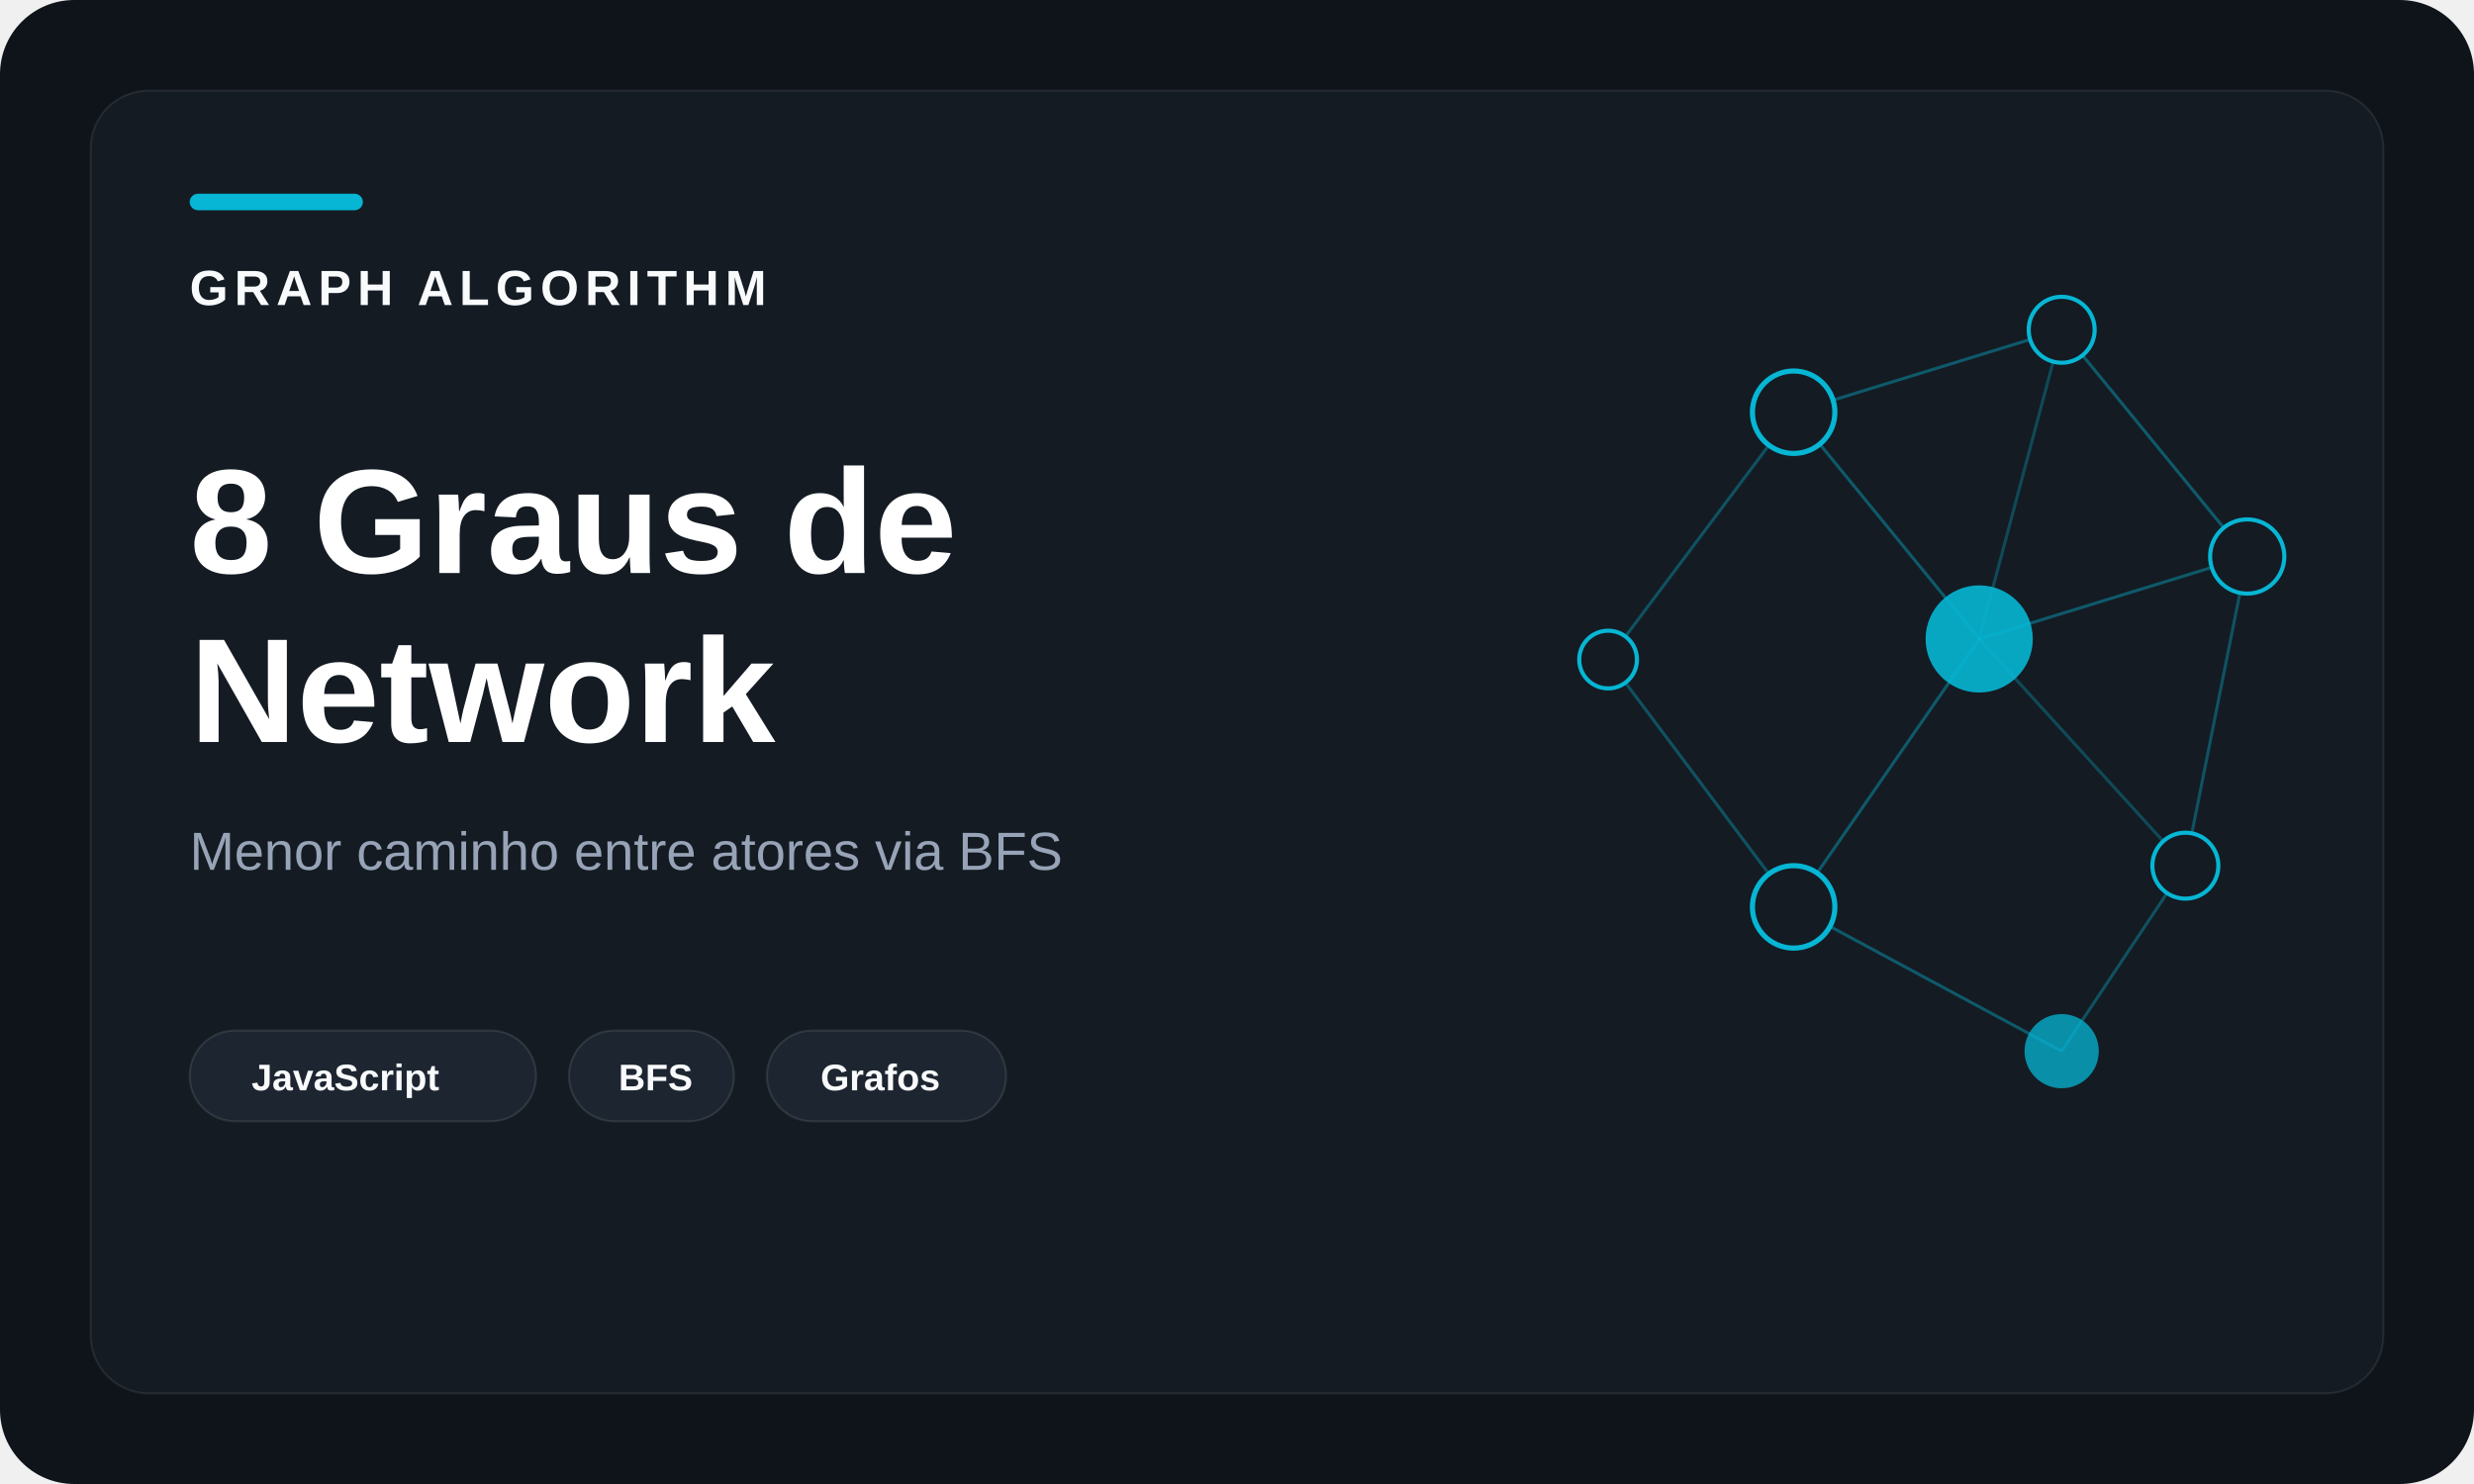
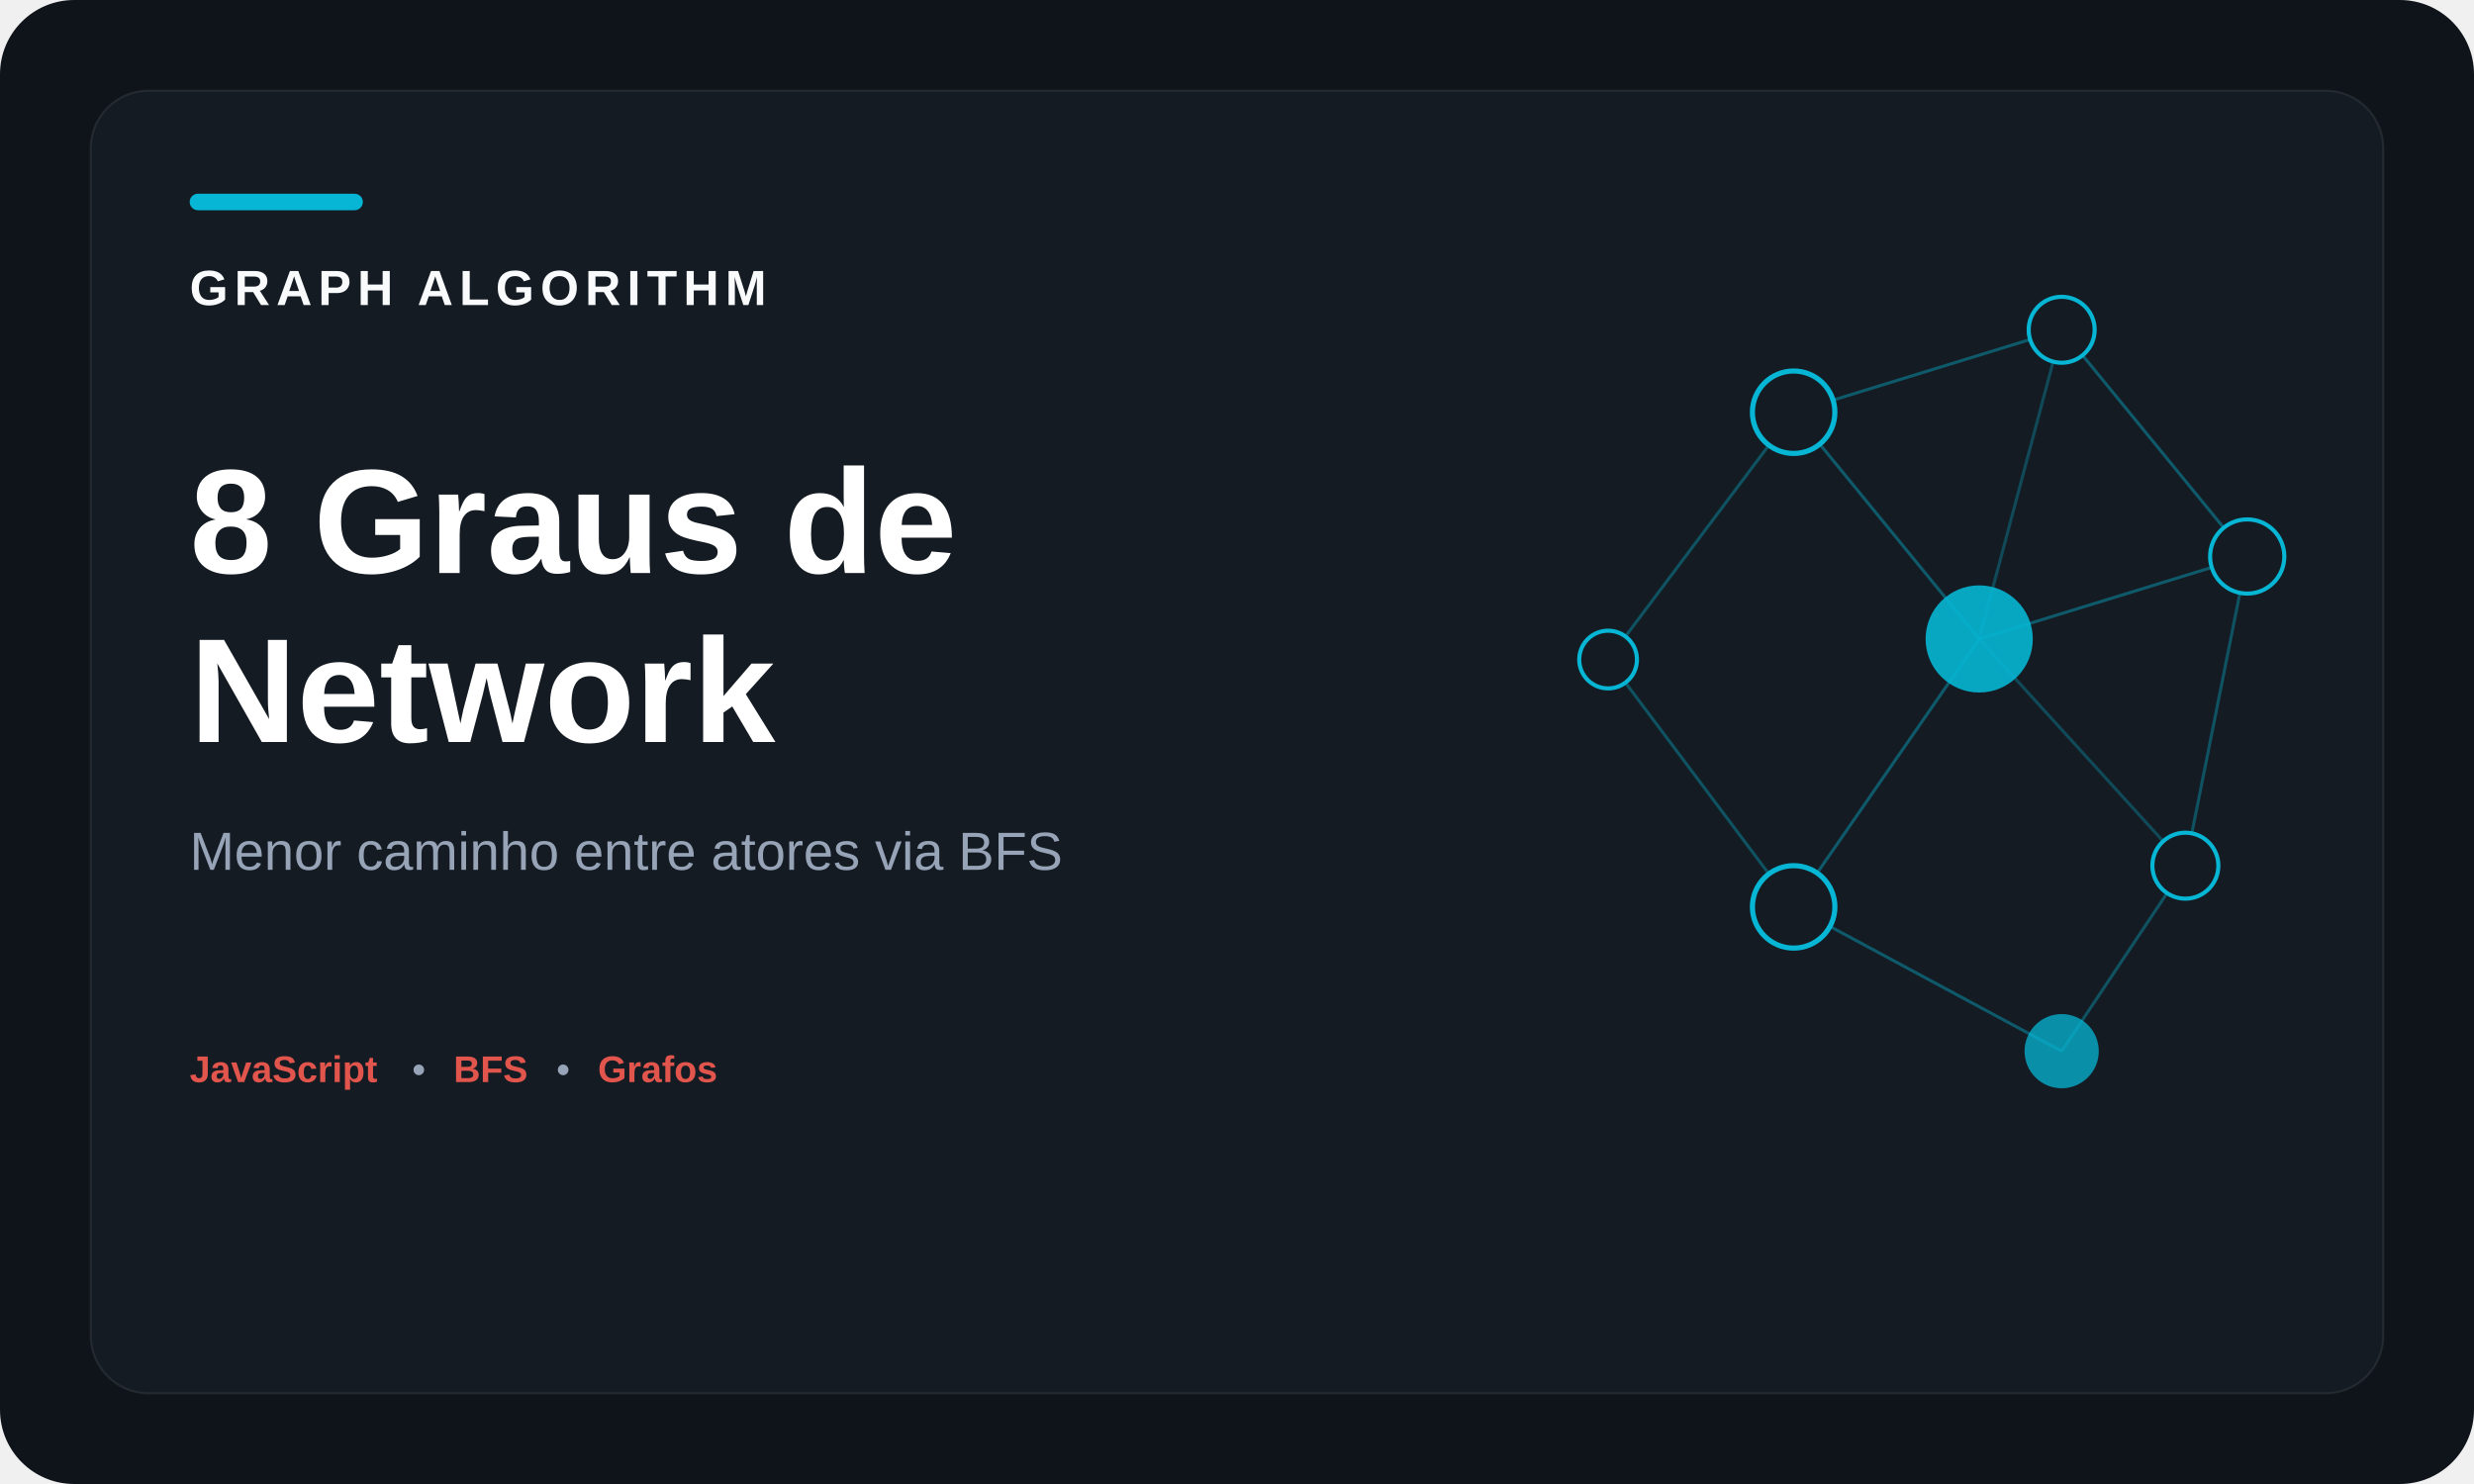
<svg xmlns="http://www.w3.org/2000/svg" width="1200" height="720" viewBox="0 0 1200 720" fill="none">
  <rect width="1200" height="720" rx="36" fill="#0F141A" />
  <rect x="44" y="44" width="1112" height="632" rx="28" fill="#141B23" stroke="rgba(255,255,255,0.08)" />
  <rect x="92" y="94" width="84" height="8" rx="4" fill="#06B6D4" />
  <text x="92" y="148" fill="#F8FAFC" font-family="Arial, sans-serif" font-size="24" font-weight="700" letter-spacing="3">GRAPH ALGORITHM</text>
  <text x="92" y="278" fill="#FFFFFF" font-family="Arial, sans-serif" font-size="72" font-weight="700">8 Graus de</text>
  <text x="92" y="360" fill="#FFFFFF" font-family="Arial, sans-serif" font-size="72" font-weight="700">Network</text>
  <text x="92" y="422" fill="#97A3B6" font-family="Arial, sans-serif" font-size="26" font-weight="400">Menor caminho entre atores via BFS</text>
-   <rect x="92" y="500" width="168" height="44" rx="22" fill="#1D2630" stroke="rgba(255,255,255,0.1)" />
-   <rect x="276" y="500" width="80" height="44" rx="22" fill="#1D2630" stroke="rgba(255,255,255,0.1)" />
-   <rect x="372" y="500" width="116" height="44" rx="22" fill="#1D2630" stroke="rgba(255,255,255,0.1)" />
-   <text x="122" y="529" fill="#F8FAFC" font-family="Arial, sans-serif" font-size="18" font-weight="700">JavaScript</text>
-   <text x="300" y="529" fill="#F8FAFC" font-family="Arial, sans-serif" font-size="18" font-weight="700">BFS</text>
-   <text x="398" y="529" fill="#F8FAFC" font-family="Arial, sans-serif" font-size="18" font-weight="700">Grafos</text>
+   <text x="92" y="525" fill="#E2554D" font-family="Arial, sans-serif" font-size="18" font-weight="700">JavaScript</text>
+   <text x="200" y="525" fill="#97A3B6" font-family="Arial, sans-serif" font-size="18" font-weight="700">•</text>
+   <text x="220" y="525" fill="#E2554D" font-family="Arial, sans-serif" font-size="18" font-weight="700">BFS</text>
+   <text x="270" y="525" fill="#97A3B6" font-family="Arial, sans-serif" font-size="18" font-weight="700">•</text>
+   <text x="290" y="525" fill="#E2554D" font-family="Arial, sans-serif" font-size="18" font-weight="700">Grafos</text>
  <line x1="870" y1="200" x2="1000" y2="160" stroke="#06B6D4" stroke-width="1.5" opacity="0.4" />
  <line x1="870" y1="200" x2="960" y2="310" stroke="#06B6D4" stroke-width="1.5" opacity="0.4" />
  <line x1="870" y1="200" x2="780" y2="320" stroke="#06B6D4" stroke-width="1.5" opacity="0.35" />
  <line x1="1000" y1="160" x2="1090" y2="270" stroke="#06B6D4" stroke-width="1.5" opacity="0.4" />
  <line x1="1000" y1="160" x2="960" y2="310" stroke="#06B6D4" stroke-width="1.5" opacity="0.3" />
  <line x1="1090" y1="270" x2="960" y2="310" stroke="#06B6D4" stroke-width="1.5" opacity="0.4" />
  <line x1="1090" y1="270" x2="1060" y2="420" stroke="#06B6D4" stroke-width="1.5" opacity="0.35" />
  <line x1="960" y1="310" x2="870" y2="440" stroke="#06B6D4" stroke-width="1.5" opacity="0.4" />
  <line x1="960" y1="310" x2="1060" y2="420" stroke="#06B6D4" stroke-width="1.5" opacity="0.3" />
  <line x1="780" y1="320" x2="870" y2="440" stroke="#06B6D4" stroke-width="1.5" opacity="0.35" />
  <line x1="870" y1="440" x2="1000" y2="510" stroke="#06B6D4" stroke-width="1.5" opacity="0.4" />
  <line x1="1060" y1="420" x2="1000" y2="510" stroke="#06B6D4" stroke-width="1.5" opacity="0.35" />
  <circle cx="870" cy="200" r="20" fill="#141B23" stroke="#06B6D4" stroke-width="2.5" />
  <circle cx="1000" cy="160" r="16" fill="#141B23" stroke="#06B6D4" stroke-width="2" />
  <circle cx="1090" cy="270" r="18" fill="#141B23" stroke="#06B6D4" stroke-width="2" />
  <circle cx="960" cy="310" r="26" fill="#06B6D4" opacity="0.9" />
  <circle cx="780" cy="320" r="14" fill="#141B23" stroke="#06B6D4" stroke-width="2" />
  <circle cx="870" cy="440" r="20" fill="#141B23" stroke="#06B6D4" stroke-width="2.5" />
  <circle cx="1060" cy="420" r="16" fill="#141B23" stroke="#06B6D4" stroke-width="2" />
  <circle cx="1000" cy="510" r="18" fill="#06B6D4" opacity="0.75" />
</svg>
